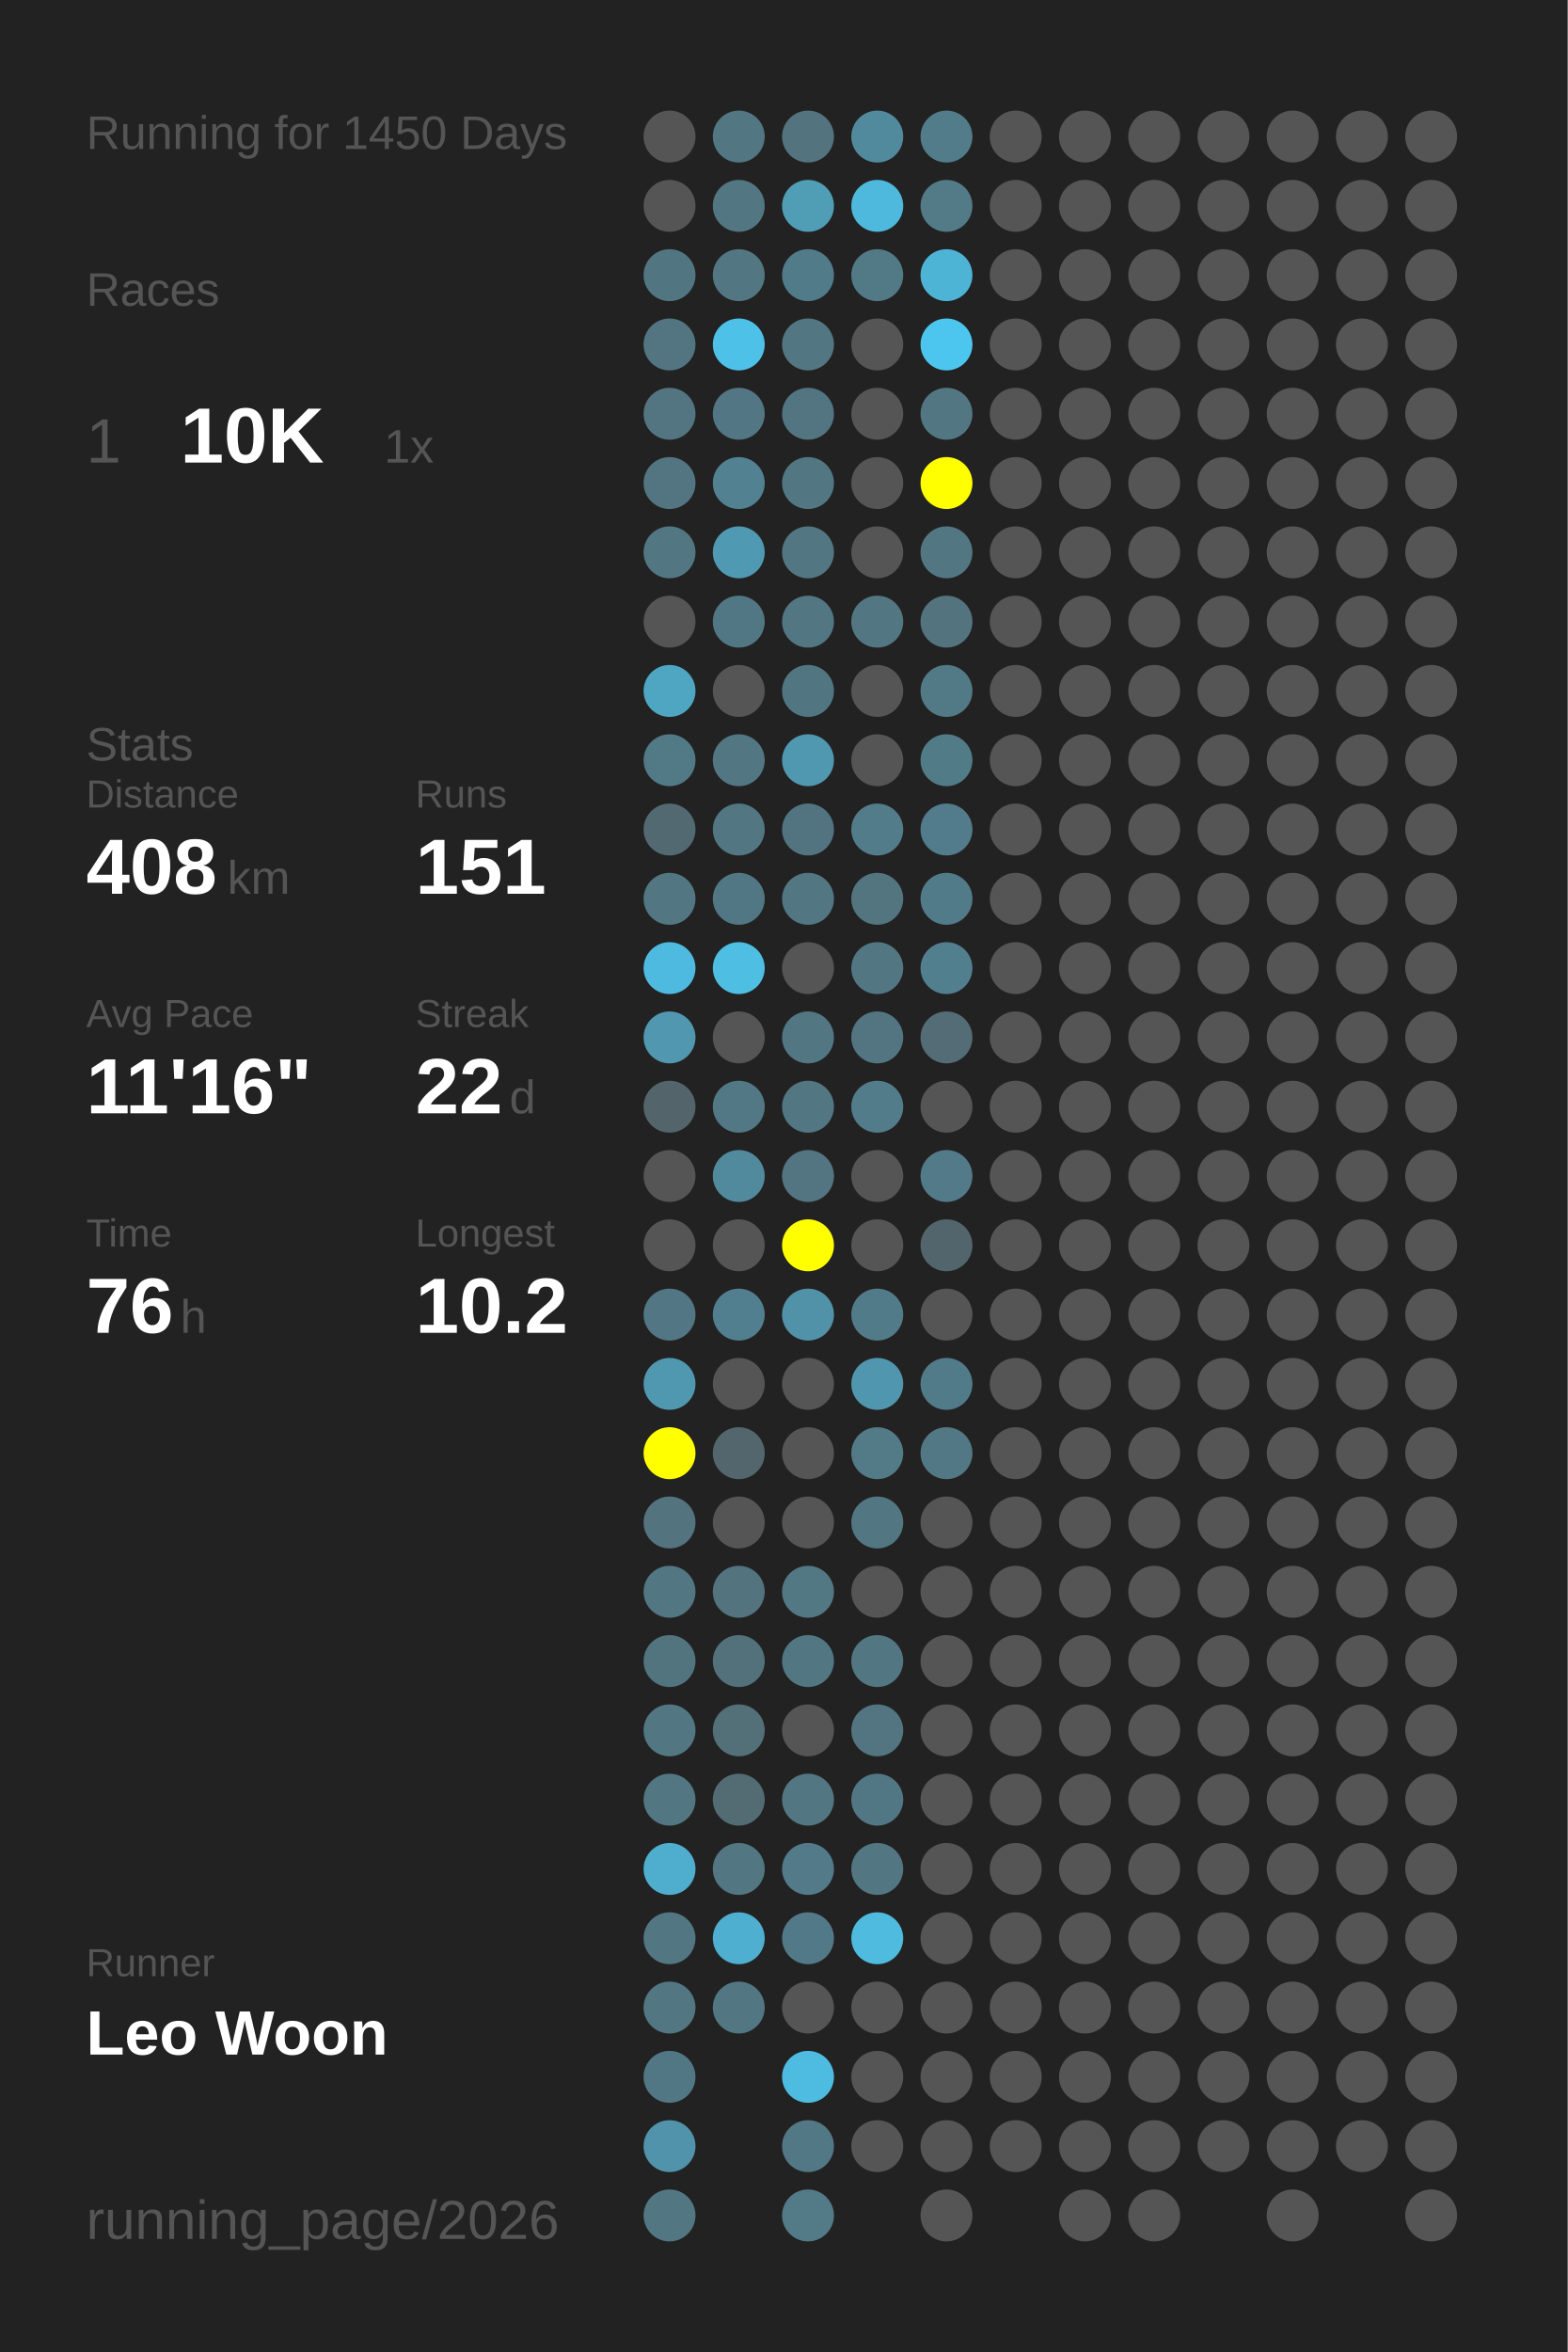
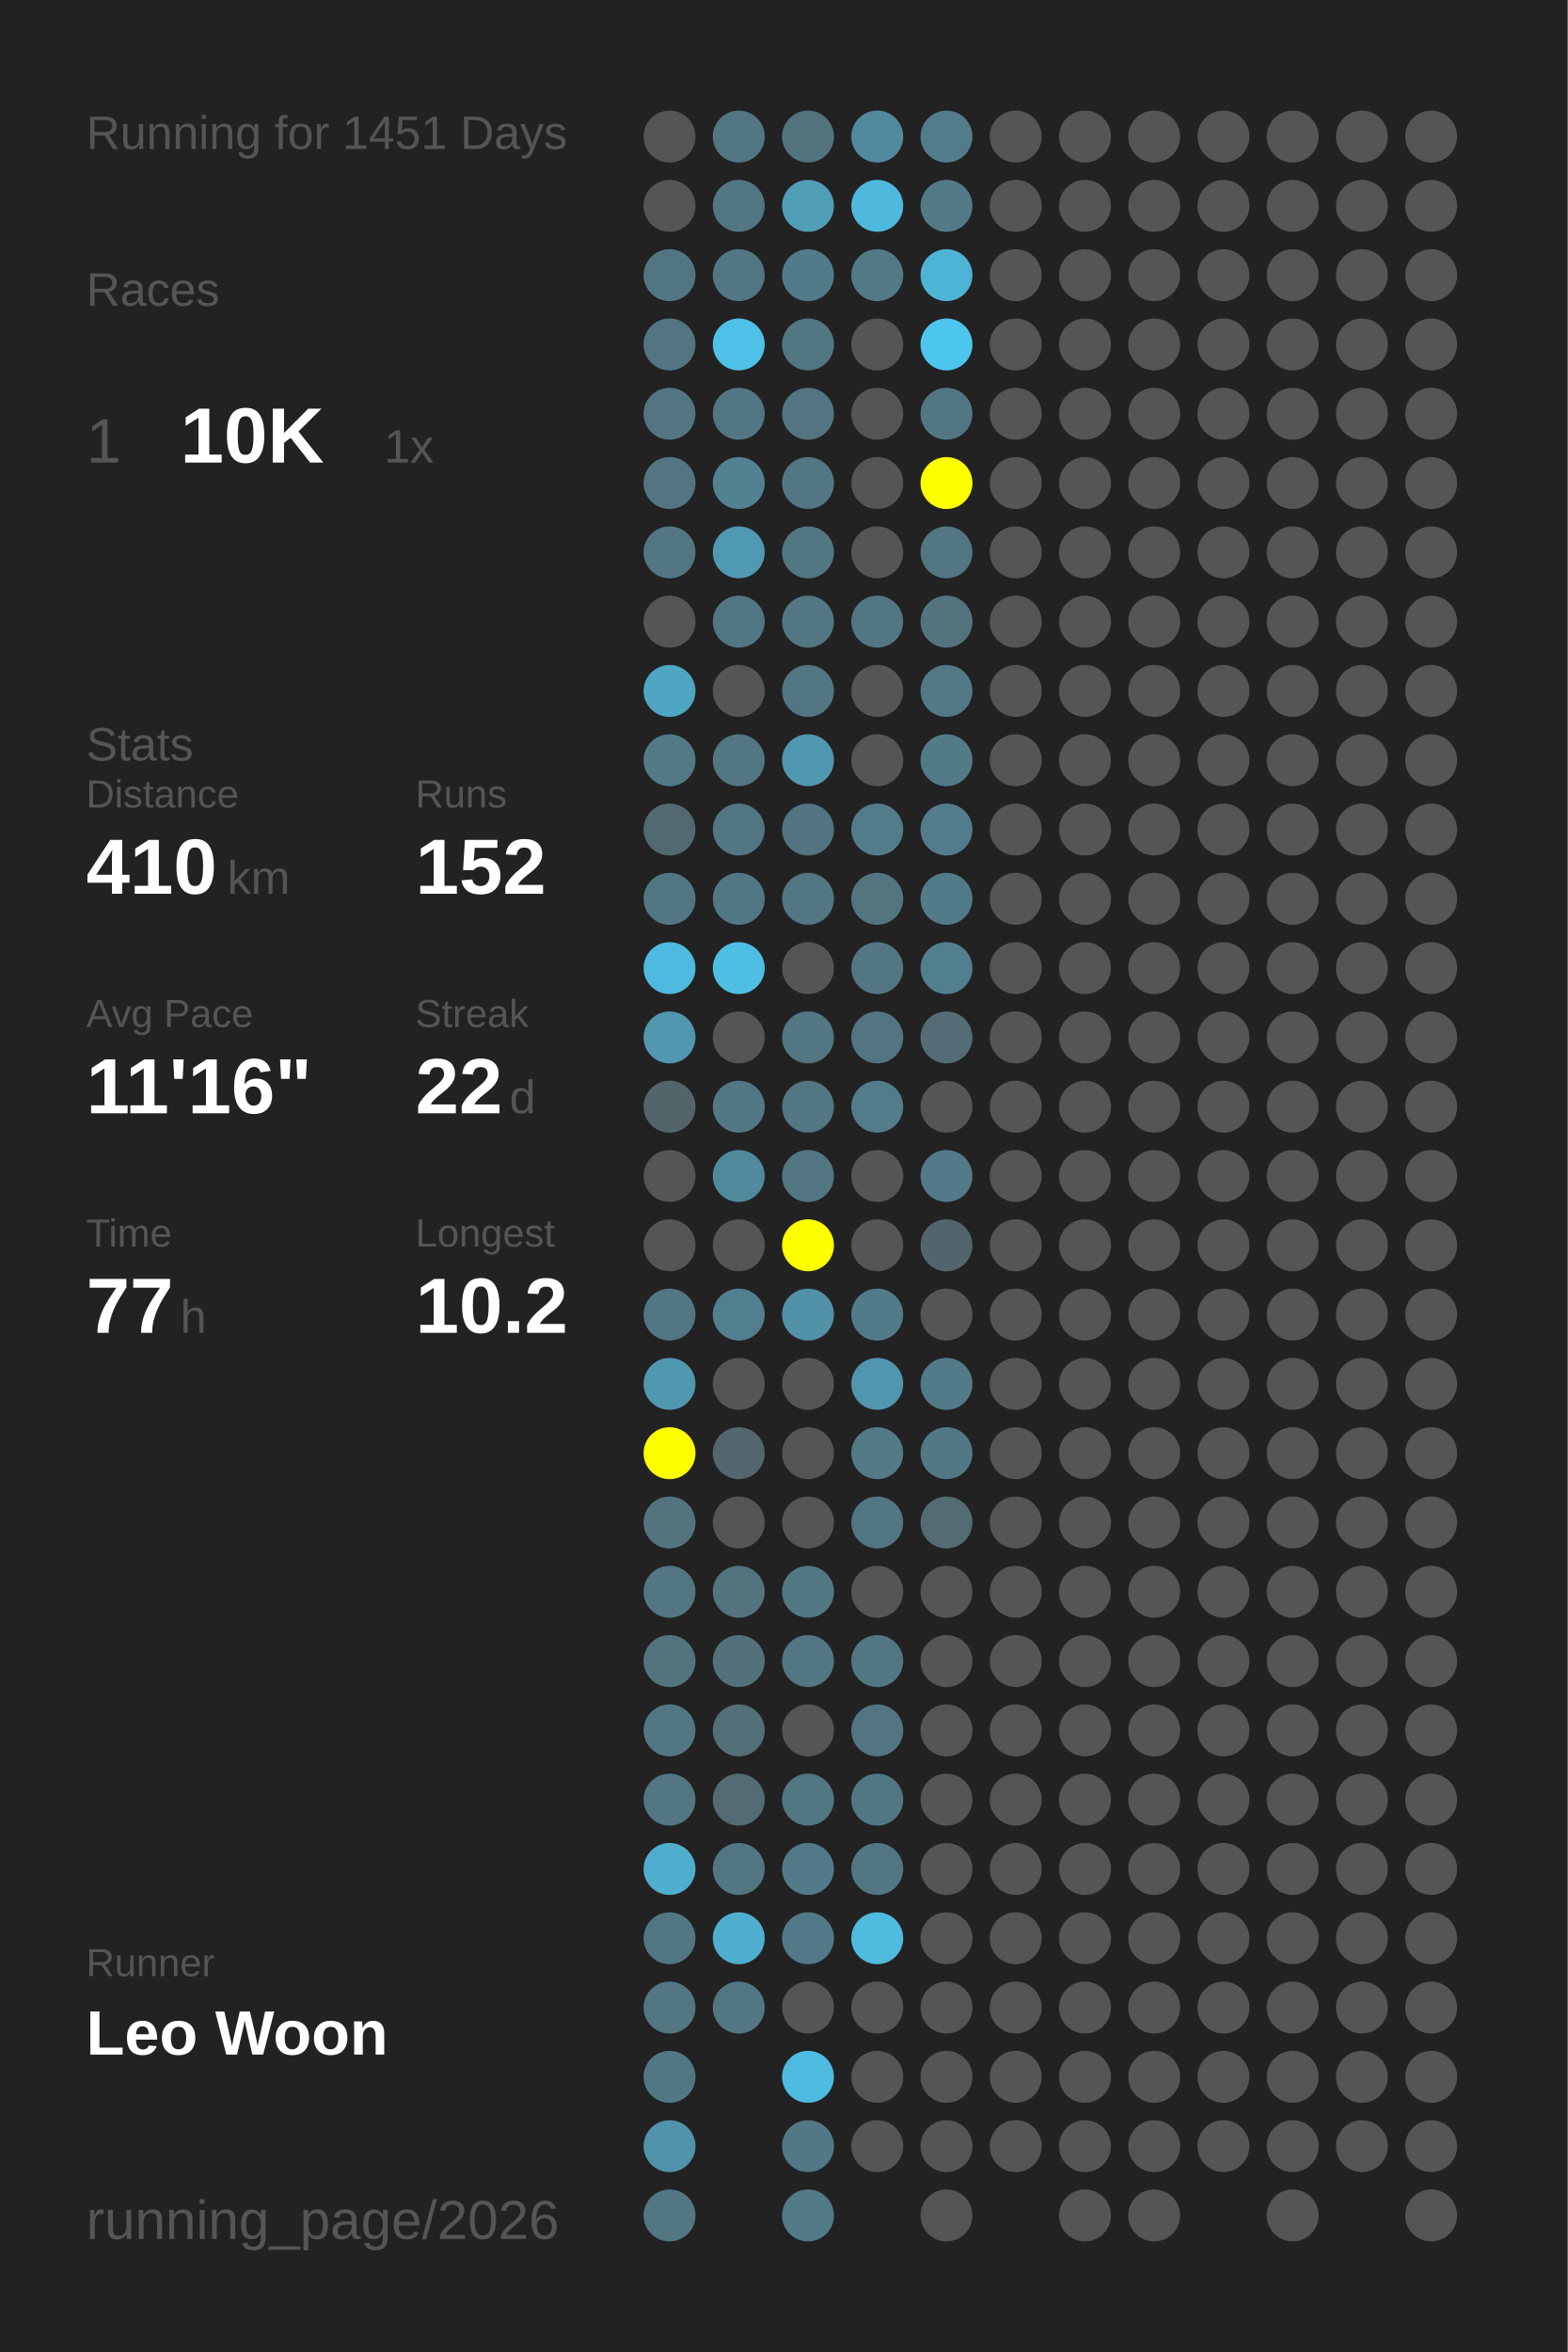
<svg xmlns="http://www.w3.org/2000/svg" baseProfile="full" height="300mm" version="1.1" viewBox="0,0,200,300" width="200mm">
  <defs />
  <rect fill="#222222" height="300" width="200" x="0" y="0" />
-   <text fill="#555555" style="font-size:6px; font-family:Arial;" x="11" y="19">Running for 1450 Days</text>
+   <text fill="#555555" style="font-size:6px; font-family:Arial;" x="11" y="19">Running for 1451 Days</text>
  <text fill="#555555" style="font-size:6px; font-family:Arial;" x="11" y="39">Races</text>
  <text fill="#555555" style="font-size:8px; font-family:Arial;" x="11" y="59">1</text>
  <text fill="#FFFFFF" style="font-size:10px; font-family:Arial; font-weight:bold;" x="23" y="59">10K</text>
  <text fill="#555555" style="font-size:6px; font-family:Arial;" x="49" y="59">1x</text>
  <text fill="#555555" style="font-size:6px; font-family:Arial;" x="11" y="97">Stats</text>
  <text fill="#555555" style="font-size:5px; font-family:Arial;" x="11" y="103">Distance</text>
-   <text fill="#FFFFFF" style="font-size:10px; font-family:Arial; font-weight:bold;" x="11" y="114">408</text>
+   <text fill="#FFFFFF" style="font-size:10px; font-family:Arial; font-weight:bold;" x="11" y="114">410</text>
  <text fill="#555555" style="font-size:6px; font-family:Arial;" x="29" y="114">km</text>
  <text fill="#555555" style="font-size:5px; font-family:Arial;" x="53" y="103">Runs</text>
-   <text fill="#FFFFFF" style="font-size:10px; font-family:Arial; font-weight:bold;" x="53" y="114">151</text>
+   <text fill="#FFFFFF" style="font-size:10px; font-family:Arial; font-weight:bold;" x="53" y="114">152</text>
  <text fill="#555555" style="font-size:5px; font-family:Arial;" x="11" y="131">Avg Pace</text>
  <text fill="#FFFFFF" style="font-size:10px; font-family:Arial; font-weight:bold;" x="11" y="142">11'16"</text>
  <text fill="#555555" style="font-size:5px; font-family:Arial;" x="53" y="131">Streak</text>
  <text fill="#FFFFFF" style="font-size:10px; font-family:Arial; font-weight:bold;" x="53" y="142">22</text>
  <text fill="#555555" style="font-size:6px; font-family:Arial;" x="65" y="142">d</text>
  <text fill="#555555" style="font-size:5px; font-family:Arial;" x="11" y="159">Time</text>
-   <text fill="#FFFFFF" style="font-size:10px; font-family:Arial; font-weight:bold;" x="11" y="170">76</text>
+   <text fill="#FFFFFF" style="font-size:10px; font-family:Arial; font-weight:bold;" x="11" y="170">77</text>
  <text fill="#555555" style="font-size:6px; font-family:Arial;" x="23" y="170">h</text>
  <text fill="#555555" style="font-size:5px; font-family:Arial;" x="53" y="159">Longest</text>
  <text fill="#FFFFFF" style="font-size:10px; font-family:Arial; font-weight:bold;" x="53" y="170">10.2</text>
  <text fill="#555555" style="font-size:5px; font-family:Arial;" x="11" y="252.065">Runner</text>
  <text fill="#FFFFFF" style="font-size:8px; font-family:Arial; font-weight:bold;" x="11" y="262.065">Leo Woon</text>
  <text fill="#555555" style="font-size:7px; font-family:Arial;" x="11" y="285.581">running_page/2026</text>
  <circle cx="85.417" cy="17.419" fill="#555555" r="3.312" />
  <circle cx="85.417" cy="26.258" fill="#555555" r="3.312" />
  <circle cx="85.417" cy="35.097" fill="#527681" r="3.312" />
  <circle cx="85.417" cy="43.935" fill="#527581" r="3.312" />
  <circle cx="85.417" cy="52.774" fill="#527581" r="3.312" />
  <circle cx="85.417" cy="61.613" fill="#527581" r="3.312" />
  <circle cx="85.417" cy="70.452" fill="#527783" r="3.312" />
  <circle cx="85.417" cy="79.29" fill="#555555" r="3.312" />
  <circle cx="85.417" cy="88.129" fill="#4fa6c3" r="3.312" />
  <circle cx="85.417" cy="96.968" fill="#527986" r="3.312" />
  <circle cx="85.417" cy="105.806" fill="#536971" r="3.312" />
  <circle cx="85.417" cy="114.645" fill="#527783" r="3.312" />
  <circle cx="85.417" cy="123.484" fill="#4ebadf" r="3.312" />
  <circle cx="85.417" cy="132.323" fill="#5097af" r="3.312" />
  <circle cx="85.417" cy="141.161" fill="#53656b" r="3.312" />
  <circle cx="85.417" cy="150" fill="#555555" r="3.312" />
  <circle cx="85.417" cy="158.839" fill="#555555" r="3.312" />
  <circle cx="85.417" cy="167.677" fill="#527683" r="3.312" />
  <circle cx="85.417" cy="176.516" fill="#5098b0" r="3.312" />
  <circle cx="85.417" cy="185.355" fill="#FFFF00" r="3.312" />
  <circle cx="85.417" cy="194.194" fill="#53737f" r="3.312" />
  <circle cx="85.417" cy="203.032" fill="#527682" r="3.312" />
  <circle cx="85.417" cy="211.871" fill="#52747f" r="3.312" />
  <circle cx="85.417" cy="220.71" fill="#527783" r="3.312" />
  <circle cx="85.417" cy="229.548" fill="#527682" r="3.312" />
  <circle cx="85.417" cy="238.387" fill="#4faece" r="3.312" />
  <circle cx="85.417" cy="247.226" fill="#527682" r="3.312" />
  <circle cx="85.417" cy="256.065" fill="#527682" r="3.312" />
  <circle cx="85.417" cy="264.903" fill="#527784" r="3.312" />
  <circle cx="85.417" cy="273.742" fill="#5093aa" r="3.312" />
  <circle cx="85.417" cy="282.581" fill="#527682" r="3.312" />
  <circle cx="94.25" cy="17.419" fill="#527682" r="3.312" />
  <circle cx="94.25" cy="26.258" fill="#527682" r="3.312" />
  <circle cx="94.25" cy="35.097" fill="#527682" r="3.312" />
  <circle cx="94.25" cy="43.935" fill="#4ec1e8" r="3.312" />
  <circle cx="94.25" cy="52.774" fill="#527683" r="3.312" />
  <circle cx="94.25" cy="61.613" fill="#528292" r="3.312" />
  <circle cx="94.25" cy="70.452" fill="#5099b2" r="3.312" />
  <circle cx="94.25" cy="79.29" fill="#527784" r="3.312" />
  <circle cx="94.25" cy="88.129" fill="#555555" r="3.312" />
  <circle cx="94.25" cy="96.968" fill="#527682" r="3.312" />
  <circle cx="94.25" cy="105.806" fill="#527783" r="3.312" />
  <circle cx="94.25" cy="114.645" fill="#527784" r="3.312" />
  <circle cx="94.25" cy="123.484" fill="#4ebee3" r="3.312" />
  <circle cx="94.25" cy="132.323" fill="#555555" r="3.312" />
  <circle cx="94.25" cy="141.161" fill="#527885" r="3.312" />
  <circle cx="94.25" cy="150" fill="#518a9d" r="3.312" />
  <circle cx="94.25" cy="158.839" fill="#555555" r="3.312" />
  <circle cx="94.25" cy="167.677" fill="#527f8f" r="3.312" />
  <circle cx="94.25" cy="176.516" fill="#555555" r="3.312" />
  <circle cx="94.25" cy="185.355" fill="#53666d" r="3.312" />
  <circle cx="94.25" cy="194.194" fill="#555555" r="3.312" />
  <circle cx="94.25" cy="203.032" fill="#53737e" r="3.312" />
  <circle cx="94.25" cy="211.871" fill="#53717b" r="3.312" />
  <circle cx="94.25" cy="220.71" fill="#536f78" r="3.312" />
  <circle cx="94.25" cy="229.548" fill="#536b73" r="3.312" />
  <circle cx="94.25" cy="238.387" fill="#527682" r="3.312" />
  <circle cx="94.25" cy="247.226" fill="#4fafd0" r="3.312" />
  <circle cx="94.25" cy="256.065" fill="#527682" r="3.312" />
  <circle cx="103.083" cy="17.419" fill="#53737e" r="3.312" />
  <circle cx="103.083" cy="26.258" fill="#509db6" r="3.312" />
  <circle cx="103.083" cy="35.097" fill="#527b89" r="3.312" />
  <circle cx="103.083" cy="43.935" fill="#527682" r="3.312" />
  <circle cx="103.083" cy="52.774" fill="#527581" r="3.312" />
  <circle cx="103.083" cy="61.613" fill="#527783" r="3.312" />
  <circle cx="103.083" cy="70.452" fill="#527682" r="3.312" />
  <circle cx="103.083" cy="79.29" fill="#527682" r="3.312" />
  <circle cx="103.083" cy="88.129" fill="#527681" r="3.312" />
  <circle cx="103.083" cy="96.968" fill="#5098b0" r="3.312" />
  <circle cx="103.083" cy="105.806" fill="#527480" r="3.312" />
  <circle cx="103.083" cy="114.645" fill="#527682" r="3.312" />
  <circle cx="103.083" cy="123.484" fill="#555555" r="3.312" />
  <circle cx="103.083" cy="132.323" fill="#527682" r="3.312" />
  <circle cx="103.083" cy="141.161" fill="#527682" r="3.312" />
  <circle cx="103.083" cy="150" fill="#527581" r="3.312" />
  <circle cx="103.083" cy="158.839" fill="#FFFF00" r="3.312" />
  <circle cx="103.083" cy="167.677" fill="#5192a8" r="3.312" />
  <circle cx="103.083" cy="176.516" fill="#555555" r="3.312" />
  <circle cx="103.083" cy="185.355" fill="#555555" r="3.312" />
  <circle cx="103.083" cy="194.194" fill="#555555" r="3.312" />
  <circle cx="103.083" cy="203.032" fill="#527884" r="3.312" />
  <circle cx="103.083" cy="211.871" fill="#527682" r="3.312" />
  <circle cx="103.083" cy="220.71" fill="#555555" r="3.312" />
  <circle cx="103.083" cy="229.548" fill="#527682" r="3.312" />
  <circle cx="103.083" cy="238.387" fill="#527a88" r="3.312" />
  <circle cx="103.083" cy="247.226" fill="#527987" r="3.312" />
  <circle cx="103.083" cy="256.065" fill="#555555" r="3.312" />
  <circle cx="103.083" cy="264.903" fill="#4ebce1" r="3.312" />
  <circle cx="103.083" cy="273.742" fill="#527885" r="3.312" />
  <circle cx="103.083" cy="282.581" fill="#527a87" r="3.312" />
  <circle cx="111.917" cy="17.419" fill="#518a9d" r="3.312" />
  <circle cx="111.917" cy="26.258" fill="#4eb9dd" r="3.312" />
  <circle cx="111.917" cy="35.097" fill="#527986" r="3.312" />
  <circle cx="111.917" cy="43.935" fill="#555555" r="3.312" />
  <circle cx="111.917" cy="52.774" fill="#555555" r="3.312" />
  <circle cx="111.917" cy="61.613" fill="#555555" r="3.312" />
  <circle cx="111.917" cy="70.452" fill="#555555" r="3.312" />
  <circle cx="111.917" cy="79.29" fill="#527783" r="3.312" />
  <circle cx="111.917" cy="88.129" fill="#555555" r="3.312" />
  <circle cx="111.917" cy="96.968" fill="#555555" r="3.312" />
  <circle cx="111.917" cy="105.806" fill="#527c8a" r="3.312" />
  <circle cx="111.917" cy="114.645" fill="#527580" r="3.312" />
  <circle cx="111.917" cy="123.484" fill="#527783" r="3.312" />
  <circle cx="111.917" cy="132.323" fill="#527581" r="3.312" />
  <circle cx="111.917" cy="141.161" fill="#527c8a" r="3.312" />
  <circle cx="111.917" cy="150" fill="#555555" r="3.312" />
  <circle cx="111.917" cy="158.839" fill="#555555" r="3.312" />
  <circle cx="111.917" cy="167.677" fill="#527b89" r="3.312" />
  <circle cx="111.917" cy="176.516" fill="#5096ae" r="3.312" />
  <circle cx="111.917" cy="185.355" fill="#527a87" r="3.312" />
  <circle cx="111.917" cy="194.194" fill="#527682" r="3.312" />
  <circle cx="111.917" cy="203.032" fill="#555555" r="3.312" />
  <circle cx="111.917" cy="211.871" fill="#527682" r="3.312" />
  <circle cx="111.917" cy="220.71" fill="#527581" r="3.312" />
  <circle cx="111.917" cy="229.548" fill="#527784" r="3.312" />
  <circle cx="111.917" cy="238.387" fill="#527682" r="3.312" />
  <circle cx="111.917" cy="247.226" fill="#4ebbdf" r="3.312" />
  <circle cx="111.917" cy="256.065" fill="#555555" r="3.312" />
  <circle cx="111.917" cy="264.903" fill="#555555" r="3.312" />
  <circle cx="111.917" cy="273.742" fill="#555555" r="3.312" />
  <circle cx="120.75" cy="17.419" fill="#527c8a" r="3.312" />
  <circle cx="120.75" cy="26.258" fill="#527a87" r="3.312" />
  <circle cx="120.75" cy="35.097" fill="#4eb4d6" r="3.312" />
  <circle cx="120.75" cy="43.935" fill="#4dc6ef" r="3.312" />
  <circle cx="120.75" cy="52.774" fill="#527783" r="3.312" />
  <circle cx="120.75" cy="61.613" fill="#FFFF00" r="3.312" />
  <circle cx="120.75" cy="70.452" fill="#527682" r="3.312" />
  <circle cx="120.75" cy="79.29" fill="#53747f" r="3.312" />
  <circle cx="120.75" cy="88.129" fill="#527986" r="3.312" />
  <circle cx="120.75" cy="96.968" fill="#527b88" r="3.312" />
  <circle cx="120.75" cy="105.806" fill="#527c8b" r="3.312" />
  <circle cx="120.75" cy="114.645" fill="#527b89" r="3.312" />
  <circle cx="120.75" cy="123.484" fill="#527f8e" r="3.312" />
  <circle cx="120.75" cy="132.323" fill="#536c75" r="3.312" />
  <circle cx="120.75" cy="141.161" fill="#555555" r="3.312" />
  <circle cx="120.75" cy="150" fill="#527a88" r="3.312" />
  <circle cx="120.75" cy="158.839" fill="#53656c" r="3.312" />
  <circle cx="120.75" cy="167.677" fill="#555555" r="3.312" />
  <circle cx="120.75" cy="176.516" fill="#527b89" r="3.312" />
  <circle cx="120.75" cy="185.355" fill="#527885" r="3.312" />
-   <circle cx="120.75" cy="194.194" fill="#555555" r="3.312" />
+   <circle cx="120.75" cy="194.194" fill="#536b73" r="3.312" />
  <circle cx="120.75" cy="203.032" fill="#555555" r="3.312" />
  <circle cx="120.75" cy="211.871" fill="#555555" r="3.312" />
  <circle cx="120.75" cy="220.71" fill="#555555" r="3.312" />
  <circle cx="120.75" cy="229.548" fill="#555555" r="3.312" />
  <circle cx="120.75" cy="238.387" fill="#555555" r="3.312" />
  <circle cx="120.75" cy="247.226" fill="#555555" r="3.312" />
  <circle cx="120.75" cy="256.065" fill="#555555" r="3.312" />
  <circle cx="120.75" cy="264.903" fill="#555555" r="3.312" />
  <circle cx="120.75" cy="273.742" fill="#555555" r="3.312" />
  <circle cx="120.75" cy="282.581" fill="#555555" r="3.312" />
  <circle cx="129.583" cy="17.419" fill="#555555" r="3.312" />
  <circle cx="129.583" cy="26.258" fill="#555555" r="3.312" />
  <circle cx="129.583" cy="35.097" fill="#555555" r="3.312" />
  <circle cx="129.583" cy="43.935" fill="#555555" r="3.312" />
  <circle cx="129.583" cy="52.774" fill="#555555" r="3.312" />
  <circle cx="129.583" cy="61.613" fill="#555555" r="3.312" />
  <circle cx="129.583" cy="70.452" fill="#555555" r="3.312" />
  <circle cx="129.583" cy="79.29" fill="#555555" r="3.312" />
  <circle cx="129.583" cy="88.129" fill="#555555" r="3.312" />
  <circle cx="129.583" cy="96.968" fill="#555555" r="3.312" />
  <circle cx="129.583" cy="105.806" fill="#555555" r="3.312" />
  <circle cx="129.583" cy="114.645" fill="#555555" r="3.312" />
  <circle cx="129.583" cy="123.484" fill="#555555" r="3.312" />
  <circle cx="129.583" cy="132.323" fill="#555555" r="3.312" />
  <circle cx="129.583" cy="141.161" fill="#555555" r="3.312" />
  <circle cx="129.583" cy="150" fill="#555555" r="3.312" />
  <circle cx="129.583" cy="158.839" fill="#555555" r="3.312" />
  <circle cx="129.583" cy="167.677" fill="#555555" r="3.312" />
  <circle cx="129.583" cy="176.516" fill="#555555" r="3.312" />
  <circle cx="129.583" cy="185.355" fill="#555555" r="3.312" />
  <circle cx="129.583" cy="194.194" fill="#555555" r="3.312" />
  <circle cx="129.583" cy="203.032" fill="#555555" r="3.312" />
  <circle cx="129.583" cy="211.871" fill="#555555" r="3.312" />
  <circle cx="129.583" cy="220.71" fill="#555555" r="3.312" />
  <circle cx="129.583" cy="229.548" fill="#555555" r="3.312" />
  <circle cx="129.583" cy="238.387" fill="#555555" r="3.312" />
  <circle cx="129.583" cy="247.226" fill="#555555" r="3.312" />
  <circle cx="129.583" cy="256.065" fill="#555555" r="3.312" />
  <circle cx="129.583" cy="264.903" fill="#555555" r="3.312" />
  <circle cx="129.583" cy="273.742" fill="#555555" r="3.312" />
  <circle cx="138.417" cy="17.419" fill="#555555" r="3.312" />
  <circle cx="138.417" cy="26.258" fill="#555555" r="3.312" />
  <circle cx="138.417" cy="35.097" fill="#555555" r="3.312" />
  <circle cx="138.417" cy="43.935" fill="#555555" r="3.312" />
  <circle cx="138.417" cy="52.774" fill="#555555" r="3.312" />
  <circle cx="138.417" cy="61.613" fill="#555555" r="3.312" />
  <circle cx="138.417" cy="70.452" fill="#555555" r="3.312" />
  <circle cx="138.417" cy="79.29" fill="#555555" r="3.312" />
  <circle cx="138.417" cy="88.129" fill="#555555" r="3.312" />
  <circle cx="138.417" cy="96.968" fill="#555555" r="3.312" />
  <circle cx="138.417" cy="105.806" fill="#555555" r="3.312" />
  <circle cx="138.417" cy="114.645" fill="#555555" r="3.312" />
  <circle cx="138.417" cy="123.484" fill="#555555" r="3.312" />
  <circle cx="138.417" cy="132.323" fill="#555555" r="3.312" />
  <circle cx="138.417" cy="141.161" fill="#555555" r="3.312" />
  <circle cx="138.417" cy="150" fill="#555555" r="3.312" />
  <circle cx="138.417" cy="158.839" fill="#555555" r="3.312" />
  <circle cx="138.417" cy="167.677" fill="#555555" r="3.312" />
  <circle cx="138.417" cy="176.516" fill="#555555" r="3.312" />
  <circle cx="138.417" cy="185.355" fill="#555555" r="3.312" />
  <circle cx="138.417" cy="194.194" fill="#555555" r="3.312" />
  <circle cx="138.417" cy="203.032" fill="#555555" r="3.312" />
  <circle cx="138.417" cy="211.871" fill="#555555" r="3.312" />
  <circle cx="138.417" cy="220.71" fill="#555555" r="3.312" />
  <circle cx="138.417" cy="229.548" fill="#555555" r="3.312" />
  <circle cx="138.417" cy="238.387" fill="#555555" r="3.312" />
  <circle cx="138.417" cy="247.226" fill="#555555" r="3.312" />
  <circle cx="138.417" cy="256.065" fill="#555555" r="3.312" />
  <circle cx="138.417" cy="264.903" fill="#555555" r="3.312" />
  <circle cx="138.417" cy="273.742" fill="#555555" r="3.312" />
  <circle cx="138.417" cy="282.581" fill="#555555" r="3.312" />
  <circle cx="147.25" cy="17.419" fill="#555555" r="3.312" />
  <circle cx="147.25" cy="26.258" fill="#555555" r="3.312" />
  <circle cx="147.25" cy="35.097" fill="#555555" r="3.312" />
  <circle cx="147.25" cy="43.935" fill="#555555" r="3.312" />
  <circle cx="147.25" cy="52.774" fill="#555555" r="3.312" />
  <circle cx="147.25" cy="61.613" fill="#555555" r="3.312" />
  <circle cx="147.25" cy="70.452" fill="#555555" r="3.312" />
  <circle cx="147.25" cy="79.29" fill="#555555" r="3.312" />
  <circle cx="147.25" cy="88.129" fill="#555555" r="3.312" />
  <circle cx="147.25" cy="96.968" fill="#555555" r="3.312" />
  <circle cx="147.25" cy="105.806" fill="#555555" r="3.312" />
  <circle cx="147.25" cy="114.645" fill="#555555" r="3.312" />
  <circle cx="147.25" cy="123.484" fill="#555555" r="3.312" />
  <circle cx="147.25" cy="132.323" fill="#555555" r="3.312" />
  <circle cx="147.25" cy="141.161" fill="#555555" r="3.312" />
  <circle cx="147.25" cy="150" fill="#555555" r="3.312" />
  <circle cx="147.25" cy="158.839" fill="#555555" r="3.312" />
  <circle cx="147.25" cy="167.677" fill="#555555" r="3.312" />
  <circle cx="147.25" cy="176.516" fill="#555555" r="3.312" />
  <circle cx="147.25" cy="185.355" fill="#555555" r="3.312" />
  <circle cx="147.25" cy="194.194" fill="#555555" r="3.312" />
  <circle cx="147.25" cy="203.032" fill="#555555" r="3.312" />
  <circle cx="147.25" cy="211.871" fill="#555555" r="3.312" />
  <circle cx="147.25" cy="220.71" fill="#555555" r="3.312" />
  <circle cx="147.25" cy="229.548" fill="#555555" r="3.312" />
  <circle cx="147.25" cy="238.387" fill="#555555" r="3.312" />
  <circle cx="147.25" cy="247.226" fill="#555555" r="3.312" />
  <circle cx="147.25" cy="256.065" fill="#555555" r="3.312" />
  <circle cx="147.25" cy="264.903" fill="#555555" r="3.312" />
  <circle cx="147.25" cy="273.742" fill="#555555" r="3.312" />
  <circle cx="147.25" cy="282.581" fill="#555555" r="3.312" />
  <circle cx="156.083" cy="17.419" fill="#555555" r="3.312" />
  <circle cx="156.083" cy="26.258" fill="#555555" r="3.312" />
  <circle cx="156.083" cy="35.097" fill="#555555" r="3.312" />
  <circle cx="156.083" cy="43.935" fill="#555555" r="3.312" />
  <circle cx="156.083" cy="52.774" fill="#555555" r="3.312" />
  <circle cx="156.083" cy="61.613" fill="#555555" r="3.312" />
  <circle cx="156.083" cy="70.452" fill="#555555" r="3.312" />
  <circle cx="156.083" cy="79.29" fill="#555555" r="3.312" />
  <circle cx="156.083" cy="88.129" fill="#555555" r="3.312" />
  <circle cx="156.083" cy="96.968" fill="#555555" r="3.312" />
  <circle cx="156.083" cy="105.806" fill="#555555" r="3.312" />
  <circle cx="156.083" cy="114.645" fill="#555555" r="3.312" />
  <circle cx="156.083" cy="123.484" fill="#555555" r="3.312" />
  <circle cx="156.083" cy="132.323" fill="#555555" r="3.312" />
  <circle cx="156.083" cy="141.161" fill="#555555" r="3.312" />
  <circle cx="156.083" cy="150" fill="#555555" r="3.312" />
  <circle cx="156.083" cy="158.839" fill="#555555" r="3.312" />
  <circle cx="156.083" cy="167.677" fill="#555555" r="3.312" />
  <circle cx="156.083" cy="176.516" fill="#555555" r="3.312" />
  <circle cx="156.083" cy="185.355" fill="#555555" r="3.312" />
  <circle cx="156.083" cy="194.194" fill="#555555" r="3.312" />
  <circle cx="156.083" cy="203.032" fill="#555555" r="3.312" />
  <circle cx="156.083" cy="211.871" fill="#555555" r="3.312" />
  <circle cx="156.083" cy="220.71" fill="#555555" r="3.312" />
  <circle cx="156.083" cy="229.548" fill="#555555" r="3.312" />
  <circle cx="156.083" cy="238.387" fill="#555555" r="3.312" />
  <circle cx="156.083" cy="247.226" fill="#555555" r="3.312" />
  <circle cx="156.083" cy="256.065" fill="#555555" r="3.312" />
  <circle cx="156.083" cy="264.903" fill="#555555" r="3.312" />
  <circle cx="156.083" cy="273.742" fill="#555555" r="3.312" />
  <circle cx="164.917" cy="17.419" fill="#555555" r="3.312" />
  <circle cx="164.917" cy="26.258" fill="#555555" r="3.312" />
  <circle cx="164.917" cy="35.097" fill="#555555" r="3.312" />
  <circle cx="164.917" cy="43.935" fill="#555555" r="3.312" />
  <circle cx="164.917" cy="52.774" fill="#555555" r="3.312" />
  <circle cx="164.917" cy="61.613" fill="#555555" r="3.312" />
  <circle cx="164.917" cy="70.452" fill="#555555" r="3.312" />
  <circle cx="164.917" cy="79.29" fill="#555555" r="3.312" />
  <circle cx="164.917" cy="88.129" fill="#555555" r="3.312" />
  <circle cx="164.917" cy="96.968" fill="#555555" r="3.312" />
  <circle cx="164.917" cy="105.806" fill="#555555" r="3.312" />
  <circle cx="164.917" cy="114.645" fill="#555555" r="3.312" />
  <circle cx="164.917" cy="123.484" fill="#555555" r="3.312" />
  <circle cx="164.917" cy="132.323" fill="#555555" r="3.312" />
  <circle cx="164.917" cy="141.161" fill="#555555" r="3.312" />
  <circle cx="164.917" cy="150" fill="#555555" r="3.312" />
  <circle cx="164.917" cy="158.839" fill="#555555" r="3.312" />
  <circle cx="164.917" cy="167.677" fill="#555555" r="3.312" />
  <circle cx="164.917" cy="176.516" fill="#555555" r="3.312" />
  <circle cx="164.917" cy="185.355" fill="#555555" r="3.312" />
  <circle cx="164.917" cy="194.194" fill="#555555" r="3.312" />
  <circle cx="164.917" cy="203.032" fill="#555555" r="3.312" />
  <circle cx="164.917" cy="211.871" fill="#555555" r="3.312" />
  <circle cx="164.917" cy="220.71" fill="#555555" r="3.312" />
  <circle cx="164.917" cy="229.548" fill="#555555" r="3.312" />
  <circle cx="164.917" cy="238.387" fill="#555555" r="3.312" />
  <circle cx="164.917" cy="247.226" fill="#555555" r="3.312" />
  <circle cx="164.917" cy="256.065" fill="#555555" r="3.312" />
  <circle cx="164.917" cy="264.903" fill="#555555" r="3.312" />
  <circle cx="164.917" cy="273.742" fill="#555555" r="3.312" />
  <circle cx="164.917" cy="282.581" fill="#555555" r="3.312" />
  <circle cx="173.75" cy="17.419" fill="#555555" r="3.312" />
  <circle cx="173.75" cy="26.258" fill="#555555" r="3.312" />
  <circle cx="173.75" cy="35.097" fill="#555555" r="3.312" />
  <circle cx="173.75" cy="43.935" fill="#555555" r="3.312" />
  <circle cx="173.75" cy="52.774" fill="#555555" r="3.312" />
  <circle cx="173.75" cy="61.613" fill="#555555" r="3.312" />
  <circle cx="173.75" cy="70.452" fill="#555555" r="3.312" />
  <circle cx="173.75" cy="79.29" fill="#555555" r="3.312" />
  <circle cx="173.75" cy="88.129" fill="#555555" r="3.312" />
  <circle cx="173.75" cy="96.968" fill="#555555" r="3.312" />
  <circle cx="173.75" cy="105.806" fill="#555555" r="3.312" />
  <circle cx="173.75" cy="114.645" fill="#555555" r="3.312" />
  <circle cx="173.75" cy="123.484" fill="#555555" r="3.312" />
  <circle cx="173.75" cy="132.323" fill="#555555" r="3.312" />
  <circle cx="173.75" cy="141.161" fill="#555555" r="3.312" />
  <circle cx="173.75" cy="150" fill="#555555" r="3.312" />
  <circle cx="173.75" cy="158.839" fill="#555555" r="3.312" />
  <circle cx="173.75" cy="167.677" fill="#555555" r="3.312" />
  <circle cx="173.75" cy="176.516" fill="#555555" r="3.312" />
  <circle cx="173.75" cy="185.355" fill="#555555" r="3.312" />
  <circle cx="173.75" cy="194.194" fill="#555555" r="3.312" />
  <circle cx="173.75" cy="203.032" fill="#555555" r="3.312" />
  <circle cx="173.75" cy="211.871" fill="#555555" r="3.312" />
  <circle cx="173.75" cy="220.71" fill="#555555" r="3.312" />
  <circle cx="173.75" cy="229.548" fill="#555555" r="3.312" />
  <circle cx="173.75" cy="238.387" fill="#555555" r="3.312" />
  <circle cx="173.75" cy="247.226" fill="#555555" r="3.312" />
  <circle cx="173.75" cy="256.065" fill="#555555" r="3.312" />
  <circle cx="173.75" cy="264.903" fill="#555555" r="3.312" />
  <circle cx="173.75" cy="273.742" fill="#555555" r="3.312" />
  <circle cx="182.583" cy="17.419" fill="#555555" r="3.312" />
  <circle cx="182.583" cy="26.258" fill="#555555" r="3.312" />
  <circle cx="182.583" cy="35.097" fill="#555555" r="3.312" />
  <circle cx="182.583" cy="43.935" fill="#555555" r="3.312" />
  <circle cx="182.583" cy="52.774" fill="#555555" r="3.312" />
  <circle cx="182.583" cy="61.613" fill="#555555" r="3.312" />
  <circle cx="182.583" cy="70.452" fill="#555555" r="3.312" />
  <circle cx="182.583" cy="79.29" fill="#555555" r="3.312" />
  <circle cx="182.583" cy="88.129" fill="#555555" r="3.312" />
  <circle cx="182.583" cy="96.968" fill="#555555" r="3.312" />
  <circle cx="182.583" cy="105.806" fill="#555555" r="3.312" />
  <circle cx="182.583" cy="114.645" fill="#555555" r="3.312" />
  <circle cx="182.583" cy="123.484" fill="#555555" r="3.312" />
  <circle cx="182.583" cy="132.323" fill="#555555" r="3.312" />
  <circle cx="182.583" cy="141.161" fill="#555555" r="3.312" />
  <circle cx="182.583" cy="150" fill="#555555" r="3.312" />
  <circle cx="182.583" cy="158.839" fill="#555555" r="3.312" />
  <circle cx="182.583" cy="167.677" fill="#555555" r="3.312" />
  <circle cx="182.583" cy="176.516" fill="#555555" r="3.312" />
  <circle cx="182.583" cy="185.355" fill="#555555" r="3.312" />
  <circle cx="182.583" cy="194.194" fill="#555555" r="3.312" />
  <circle cx="182.583" cy="203.032" fill="#555555" r="3.312" />
  <circle cx="182.583" cy="211.871" fill="#555555" r="3.312" />
  <circle cx="182.583" cy="220.71" fill="#555555" r="3.312" />
  <circle cx="182.583" cy="229.548" fill="#555555" r="3.312" />
  <circle cx="182.583" cy="238.387" fill="#555555" r="3.312" />
  <circle cx="182.583" cy="247.226" fill="#555555" r="3.312" />
  <circle cx="182.583" cy="256.065" fill="#555555" r="3.312" />
  <circle cx="182.583" cy="264.903" fill="#555555" r="3.312" />
  <circle cx="182.583" cy="273.742" fill="#555555" r="3.312" />
  <circle cx="182.583" cy="282.581" fill="#555555" r="3.312" />
</svg>
